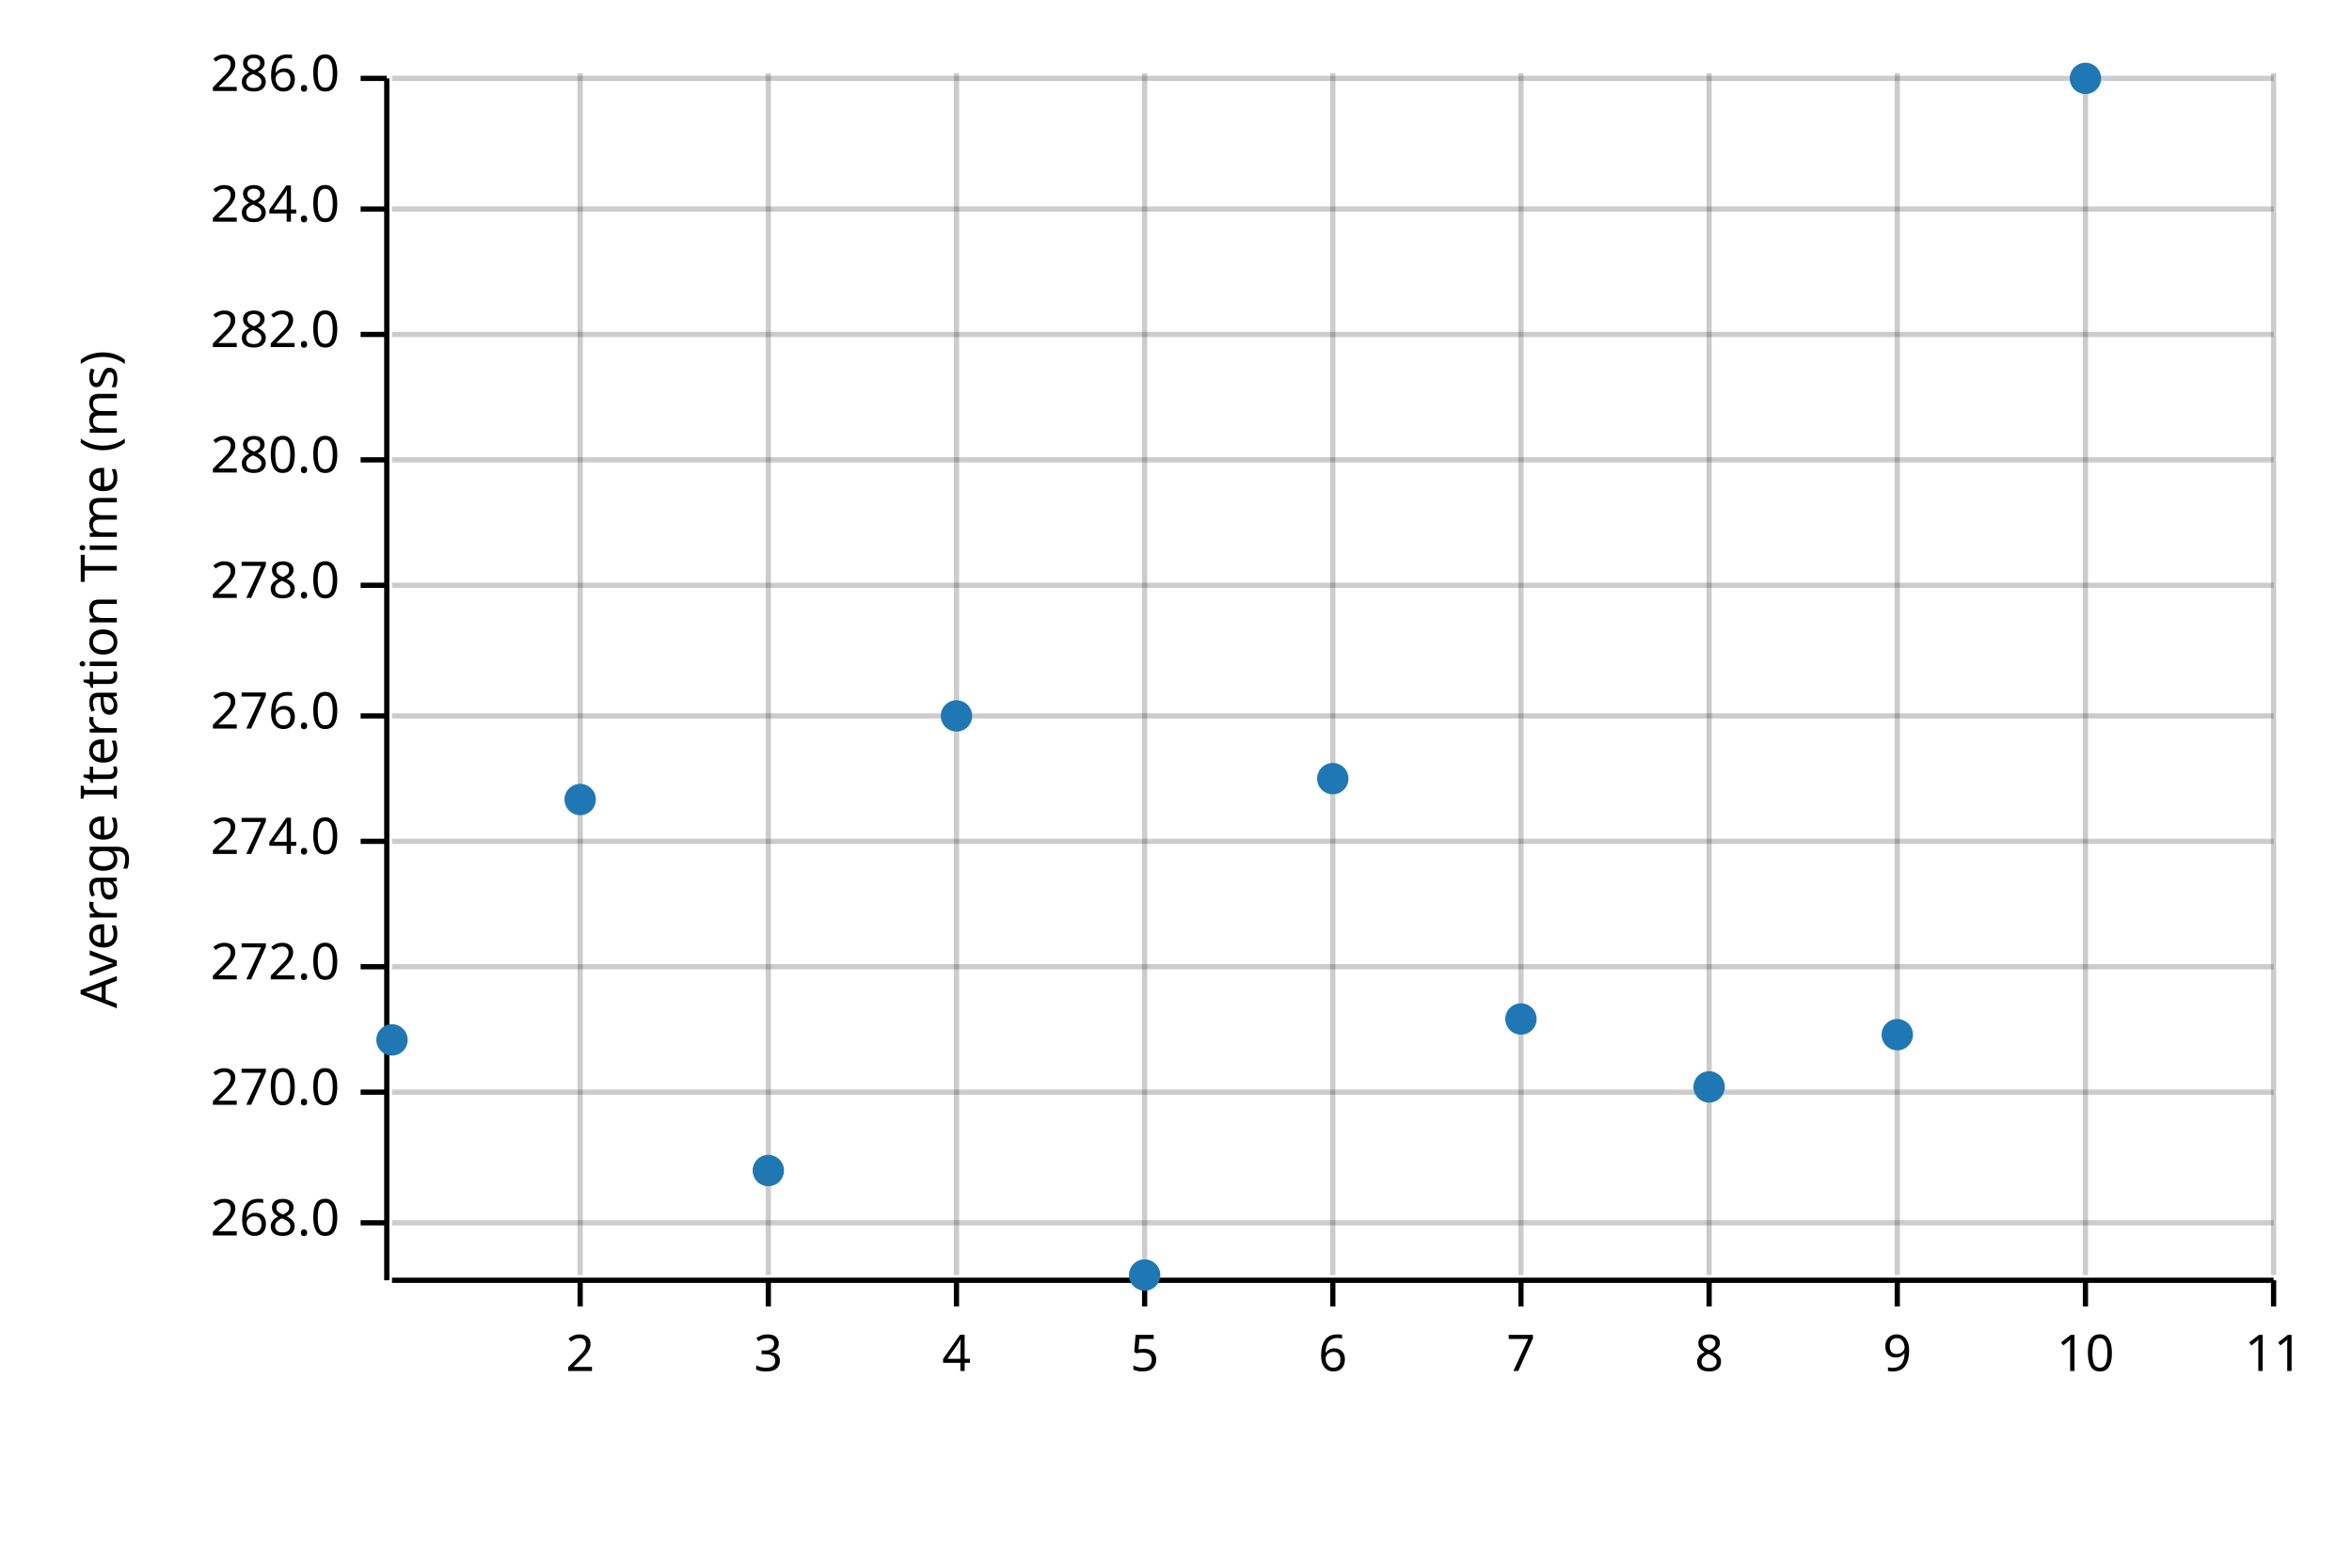
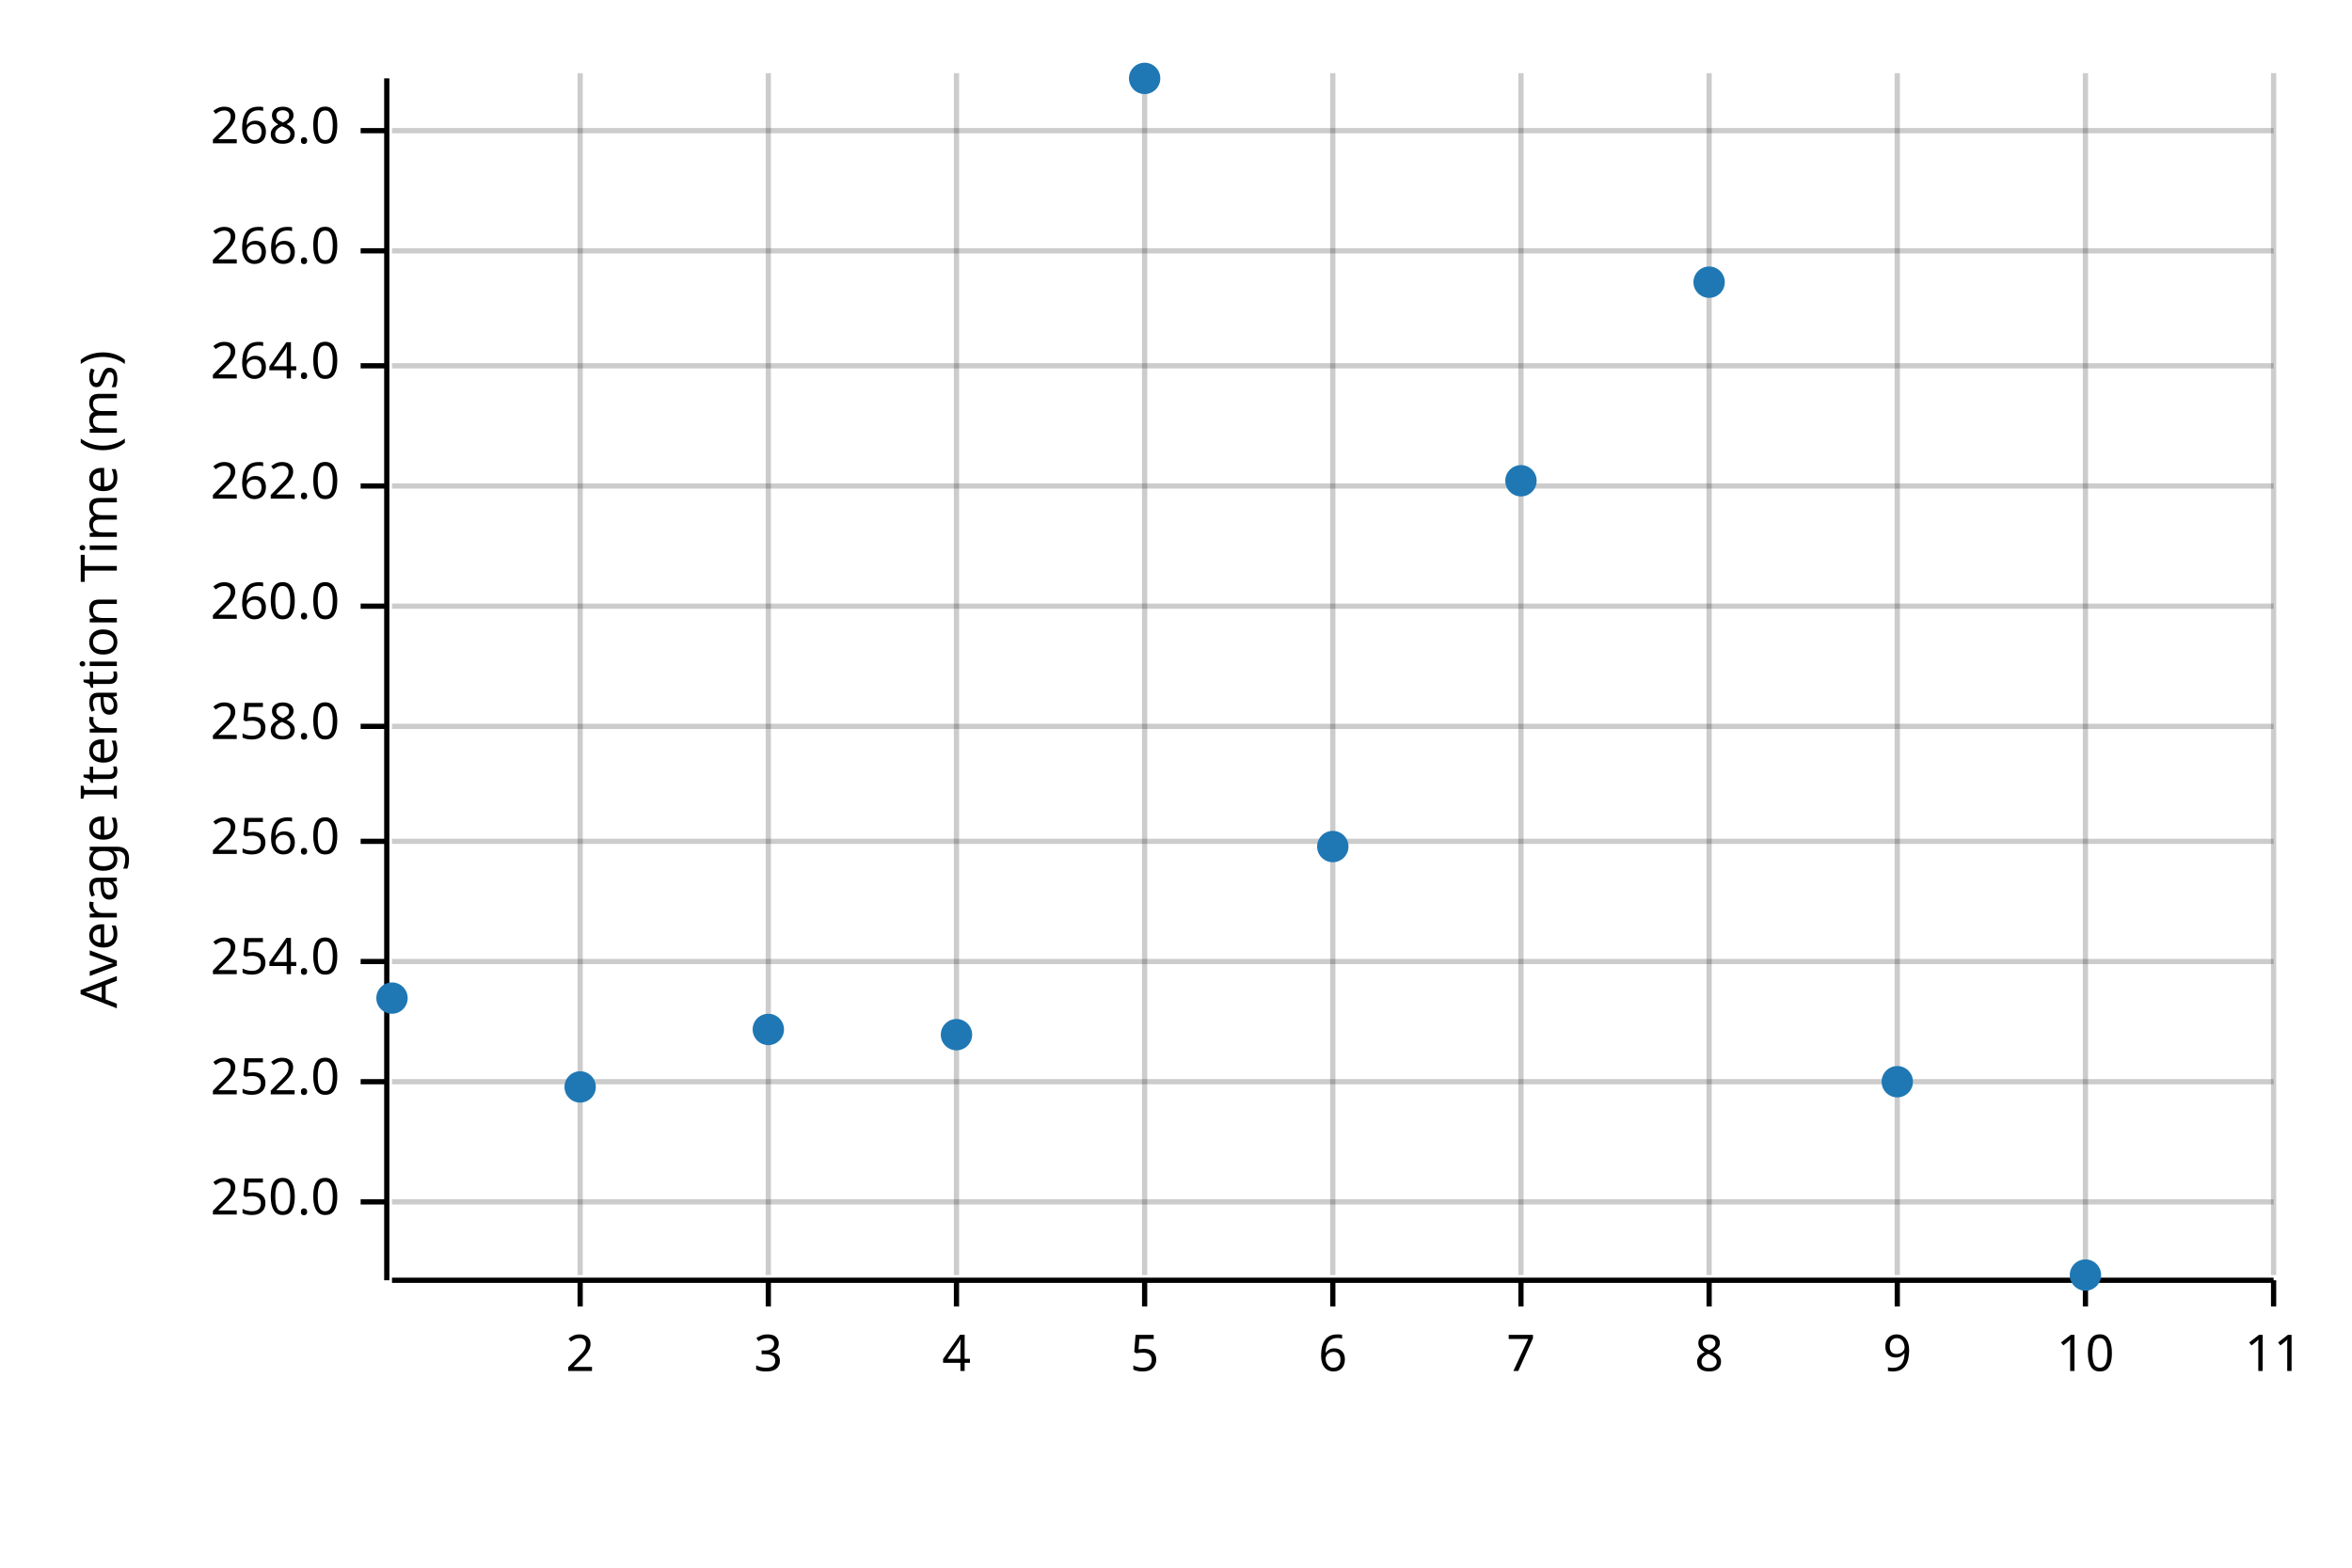
<svg xmlns="http://www.w3.org/2000/svg" width="450" height="300" viewBox="0 0 450 300">
  <text x="15" y="130" dy="0.76em" text-anchor="middle" font-family="sans-serif" font-size="9.677" opacity="1" fill="#000000" transform="rotate(270, 15, 130)">
Average Iteration Time (ms)
</text>
  <line opacity="0.2" stroke="#000000" stroke-width="1" x1="111" y1="244" x2="111" y2="14" />
  <line opacity="0.2" stroke="#000000" stroke-width="1" x1="147" y1="244" x2="147" y2="14" />
  <line opacity="0.2" stroke="#000000" stroke-width="1" x1="183" y1="244" x2="183" y2="14" />
  <line opacity="0.2" stroke="#000000" stroke-width="1" x1="219" y1="244" x2="219" y2="14" />
  <line opacity="0.2" stroke="#000000" stroke-width="1" x1="255" y1="244" x2="255" y2="14" />
  <line opacity="0.2" stroke="#000000" stroke-width="1" x1="291" y1="244" x2="291" y2="14" />
  <line opacity="0.2" stroke="#000000" stroke-width="1" x1="327" y1="244" x2="327" y2="14" />
  <line opacity="0.2" stroke="#000000" stroke-width="1" x1="363" y1="244" x2="363" y2="14" />
  <line opacity="0.2" stroke="#000000" stroke-width="1" x1="399" y1="244" x2="399" y2="14" />
  <line opacity="0.2" stroke="#000000" stroke-width="1" x1="435" y1="244" x2="435" y2="14" />
-   <line opacity="0.2" stroke="#000000" stroke-width="1" x1="75" y1="234" x2="435" y2="234" />
-   <line opacity="0.2" stroke="#000000" stroke-width="1" x1="75" y1="209" x2="435" y2="209" />
-   <line opacity="0.2" stroke="#000000" stroke-width="1" x1="75" y1="185" x2="435" y2="185" />
+   <line opacity="0.2" stroke="#000000" stroke-width="1" x1="75" y1="230" x2="435" y2="230" />
+   <line opacity="0.2" stroke="#000000" stroke-width="1" x1="75" y1="207" x2="435" y2="207" />
+   <line opacity="0.2" stroke="#000000" stroke-width="1" x1="75" y1="184" x2="435" y2="184" />
  <line opacity="0.2" stroke="#000000" stroke-width="1" x1="75" y1="161" x2="435" y2="161" />
-   <line opacity="0.2" stroke="#000000" stroke-width="1" x1="75" y1="137" x2="435" y2="137" />
-   <line opacity="0.2" stroke="#000000" stroke-width="1" x1="75" y1="112" x2="435" y2="112" />
-   <line opacity="0.2" stroke="#000000" stroke-width="1" x1="75" y1="88" x2="435" y2="88" />
-   <line opacity="0.2" stroke="#000000" stroke-width="1" x1="75" y1="64" x2="435" y2="64" />
-   <line opacity="0.2" stroke="#000000" stroke-width="1" x1="75" y1="40" x2="435" y2="40" />
-   <line opacity="0.2" stroke="#000000" stroke-width="1" x1="75" y1="15" x2="435" y2="15" />
+   <line opacity="0.2" stroke="#000000" stroke-width="1" x1="75" y1="139" x2="435" y2="139" />
+   <line opacity="0.2" stroke="#000000" stroke-width="1" x1="75" y1="116" x2="435" y2="116" />
+   <line opacity="0.2" stroke="#000000" stroke-width="1" x1="75" y1="93" x2="435" y2="93" />
+   <line opacity="0.2" stroke="#000000" stroke-width="1" x1="75" y1="70" x2="435" y2="70" />
+   <line opacity="0.2" stroke="#000000" stroke-width="1" x1="75" y1="48" x2="435" y2="48" />
+   <line opacity="0.2" stroke="#000000" stroke-width="1" x1="75" y1="25" x2="435" y2="25" />
  <polyline fill="none" opacity="1" stroke="#000000" stroke-width="1" points="74,15 74,245 " />
-   <text x="65" y="234" dy="0.5ex" text-anchor="end" font-family="sans-serif" font-size="9.677" opacity="1" fill="#000000">
+   <text x="65" y="230" dy="0.5ex" text-anchor="end" font-family="sans-serif" font-size="9.677" opacity="1" fill="#000000">
+ 250.0
+ </text>
+   <polyline fill="none" opacity="1" stroke="#000000" stroke-width="1" points="69,230 74,230 " />
+   <text x="65" y="207" dy="0.5ex" text-anchor="end" font-family="sans-serif" font-size="9.677" opacity="1" fill="#000000">
+ 252.0
+ </text>
+   <polyline fill="none" opacity="1" stroke="#000000" stroke-width="1" points="69,207 74,207 " />
+   <text x="65" y="184" dy="0.5ex" text-anchor="end" font-family="sans-serif" font-size="9.677" opacity="1" fill="#000000">
+ 254.0
+ </text>
+   <polyline fill="none" opacity="1" stroke="#000000" stroke-width="1" points="69,184 74,184 " />
+   <text x="65" y="161" dy="0.5ex" text-anchor="end" font-family="sans-serif" font-size="9.677" opacity="1" fill="#000000">
+ 256.0
+ </text>
+   <polyline fill="none" opacity="1" stroke="#000000" stroke-width="1" points="69,161 74,161 " />
+   <text x="65" y="139" dy="0.5ex" text-anchor="end" font-family="sans-serif" font-size="9.677" opacity="1" fill="#000000">
+ 258.0
+ </text>
+   <polyline fill="none" opacity="1" stroke="#000000" stroke-width="1" points="69,139 74,139 " />
+   <text x="65" y="116" dy="0.5ex" text-anchor="end" font-family="sans-serif" font-size="9.677" opacity="1" fill="#000000">
+ 260.0
+ </text>
+   <polyline fill="none" opacity="1" stroke="#000000" stroke-width="1" points="69,116 74,116 " />
+   <text x="65" y="93" dy="0.5ex" text-anchor="end" font-family="sans-serif" font-size="9.677" opacity="1" fill="#000000">
+ 262.0
+ </text>
+   <polyline fill="none" opacity="1" stroke="#000000" stroke-width="1" points="69,93 74,93 " />
+   <text x="65" y="70" dy="0.5ex" text-anchor="end" font-family="sans-serif" font-size="9.677" opacity="1" fill="#000000">
+ 264.0
+ </text>
+   <polyline fill="none" opacity="1" stroke="#000000" stroke-width="1" points="69,70 74,70 " />
+   <text x="65" y="48" dy="0.5ex" text-anchor="end" font-family="sans-serif" font-size="9.677" opacity="1" fill="#000000">
+ 266.0
+ </text>
+   <polyline fill="none" opacity="1" stroke="#000000" stroke-width="1" points="69,48 74,48 " />
+   <text x="65" y="25" dy="0.5ex" text-anchor="end" font-family="sans-serif" font-size="9.677" opacity="1" fill="#000000">
268.0
</text>
-   <polyline fill="none" opacity="1" stroke="#000000" stroke-width="1" points="69,234 74,234 " />
-   <text x="65" y="209" dy="0.5ex" text-anchor="end" font-family="sans-serif" font-size="9.677" opacity="1" fill="#000000">
- 270.0
- </text>
-   <polyline fill="none" opacity="1" stroke="#000000" stroke-width="1" points="69,209 74,209 " />
-   <text x="65" y="185" dy="0.5ex" text-anchor="end" font-family="sans-serif" font-size="9.677" opacity="1" fill="#000000">
- 272.0
- </text>
-   <polyline fill="none" opacity="1" stroke="#000000" stroke-width="1" points="69,185 74,185 " />
-   <text x="65" y="161" dy="0.5ex" text-anchor="end" font-family="sans-serif" font-size="9.677" opacity="1" fill="#000000">
- 274.0
- </text>
-   <polyline fill="none" opacity="1" stroke="#000000" stroke-width="1" points="69,161 74,161 " />
-   <text x="65" y="137" dy="0.5ex" text-anchor="end" font-family="sans-serif" font-size="9.677" opacity="1" fill="#000000">
- 276.0
- </text>
-   <polyline fill="none" opacity="1" stroke="#000000" stroke-width="1" points="69,137 74,137 " />
-   <text x="65" y="112" dy="0.5ex" text-anchor="end" font-family="sans-serif" font-size="9.677" opacity="1" fill="#000000">
- 278.0
- </text>
-   <polyline fill="none" opacity="1" stroke="#000000" stroke-width="1" points="69,112 74,112 " />
-   <text x="65" y="88" dy="0.5ex" text-anchor="end" font-family="sans-serif" font-size="9.677" opacity="1" fill="#000000">
- 280.0
- </text>
-   <polyline fill="none" opacity="1" stroke="#000000" stroke-width="1" points="69,88 74,88 " />
-   <text x="65" y="64" dy="0.5ex" text-anchor="end" font-family="sans-serif" font-size="9.677" opacity="1" fill="#000000">
- 282.0
- </text>
-   <polyline fill="none" opacity="1" stroke="#000000" stroke-width="1" points="69,64 74,64 " />
-   <text x="65" y="40" dy="0.5ex" text-anchor="end" font-family="sans-serif" font-size="9.677" opacity="1" fill="#000000">
- 284.0
- </text>
-   <polyline fill="none" opacity="1" stroke="#000000" stroke-width="1" points="69,40 74,40 " />
-   <text x="65" y="15" dy="0.5ex" text-anchor="end" font-family="sans-serif" font-size="9.677" opacity="1" fill="#000000">
- 286.0
- </text>
-   <polyline fill="none" opacity="1" stroke="#000000" stroke-width="1" points="69,15 74,15 " />
+   <polyline fill="none" opacity="1" stroke="#000000" stroke-width="1" points="69,25 74,25 " />
  <polyline fill="none" opacity="1" stroke="#000000" stroke-width="1" points="75,245 435,245 " />
  <text x="111" y="255" dy="0.76em" text-anchor="middle" font-family="sans-serif" font-size="9.677" opacity="1" fill="#000000">
2
</text>
  <polyline fill="none" opacity="1" stroke="#000000" stroke-width="1" points="111,245 111,250 " />
  <text x="147" y="255" dy="0.76em" text-anchor="middle" font-family="sans-serif" font-size="9.677" opacity="1" fill="#000000">
3
</text>
  <polyline fill="none" opacity="1" stroke="#000000" stroke-width="1" points="147,245 147,250 " />
  <text x="183" y="255" dy="0.76em" text-anchor="middle" font-family="sans-serif" font-size="9.677" opacity="1" fill="#000000">
4
</text>
  <polyline fill="none" opacity="1" stroke="#000000" stroke-width="1" points="183,245 183,250 " />
  <text x="219" y="255" dy="0.76em" text-anchor="middle" font-family="sans-serif" font-size="9.677" opacity="1" fill="#000000">
5
</text>
  <polyline fill="none" opacity="1" stroke="#000000" stroke-width="1" points="219,245 219,250 " />
  <text x="255" y="255" dy="0.76em" text-anchor="middle" font-family="sans-serif" font-size="9.677" opacity="1" fill="#000000">
6
</text>
  <polyline fill="none" opacity="1" stroke="#000000" stroke-width="1" points="255,245 255,250 " />
  <text x="291" y="255" dy="0.76em" text-anchor="middle" font-family="sans-serif" font-size="9.677" opacity="1" fill="#000000">
7
</text>
  <polyline fill="none" opacity="1" stroke="#000000" stroke-width="1" points="291,245 291,250 " />
  <text x="327" y="255" dy="0.76em" text-anchor="middle" font-family="sans-serif" font-size="9.677" opacity="1" fill="#000000">
8
</text>
  <polyline fill="none" opacity="1" stroke="#000000" stroke-width="1" points="327,245 327,250 " />
  <text x="363" y="255" dy="0.76em" text-anchor="middle" font-family="sans-serif" font-size="9.677" opacity="1" fill="#000000">
9
</text>
  <polyline fill="none" opacity="1" stroke="#000000" stroke-width="1" points="363,245 363,250 " />
  <text x="399" y="255" dy="0.76em" text-anchor="middle" font-family="sans-serif" font-size="9.677" opacity="1" fill="#000000">
10
</text>
  <polyline fill="none" opacity="1" stroke="#000000" stroke-width="1" points="399,245 399,250 " />
  <text x="435" y="255" dy="0.76em" text-anchor="middle" font-family="sans-serif" font-size="9.677" opacity="1" fill="#000000">
11
</text>
  <polyline fill="none" opacity="1" stroke="#000000" stroke-width="1" points="435,245 435,250 " />
-   <circle cx="75" cy="199" r="3" opacity="1" fill="#1F78B4" stroke="none" />
-   <circle cx="111" cy="153" r="3" opacity="1" fill="#1F78B4" stroke="none" />
-   <circle cx="147" cy="224" r="3" opacity="1" fill="#1F78B4" stroke="none" />
-   <circle cx="183" cy="137" r="3" opacity="1" fill="#1F78B4" stroke="none" />
-   <circle cx="219" cy="244" r="3" opacity="1" fill="#1F78B4" stroke="none" />
-   <circle cx="255" cy="149" r="3" opacity="1" fill="#1F78B4" stroke="none" />
-   <circle cx="291" cy="195" r="3" opacity="1" fill="#1F78B4" stroke="none" />
-   <circle cx="327" cy="208" r="3" opacity="1" fill="#1F78B4" stroke="none" />
-   <circle cx="363" cy="198" r="3" opacity="1" fill="#1F78B4" stroke="none" />
-   <circle cx="399" cy="15" r="3" opacity="1" fill="#1F78B4" stroke="none" />
+   <circle cx="75" cy="191" r="3" opacity="1" fill="#1F78B4" stroke="none" />
+   <circle cx="111" cy="208" r="3" opacity="1" fill="#1F78B4" stroke="none" />
+   <circle cx="147" cy="197" r="3" opacity="1" fill="#1F78B4" stroke="none" />
+   <circle cx="183" cy="198" r="3" opacity="1" fill="#1F78B4" stroke="none" />
+   <circle cx="219" cy="15" r="3" opacity="1" fill="#1F78B4" stroke="none" />
+   <circle cx="255" cy="162" r="3" opacity="1" fill="#1F78B4" stroke="none" />
+   <circle cx="291" cy="92" r="3" opacity="1" fill="#1F78B4" stroke="none" />
+   <circle cx="327" cy="54" r="3" opacity="1" fill="#1F78B4" stroke="none" />
+   <circle cx="363" cy="207" r="3" opacity="1" fill="#1F78B4" stroke="none" />
+   <circle cx="399" cy="244" r="3" opacity="1" fill="#1F78B4" stroke="none" />
</svg>
